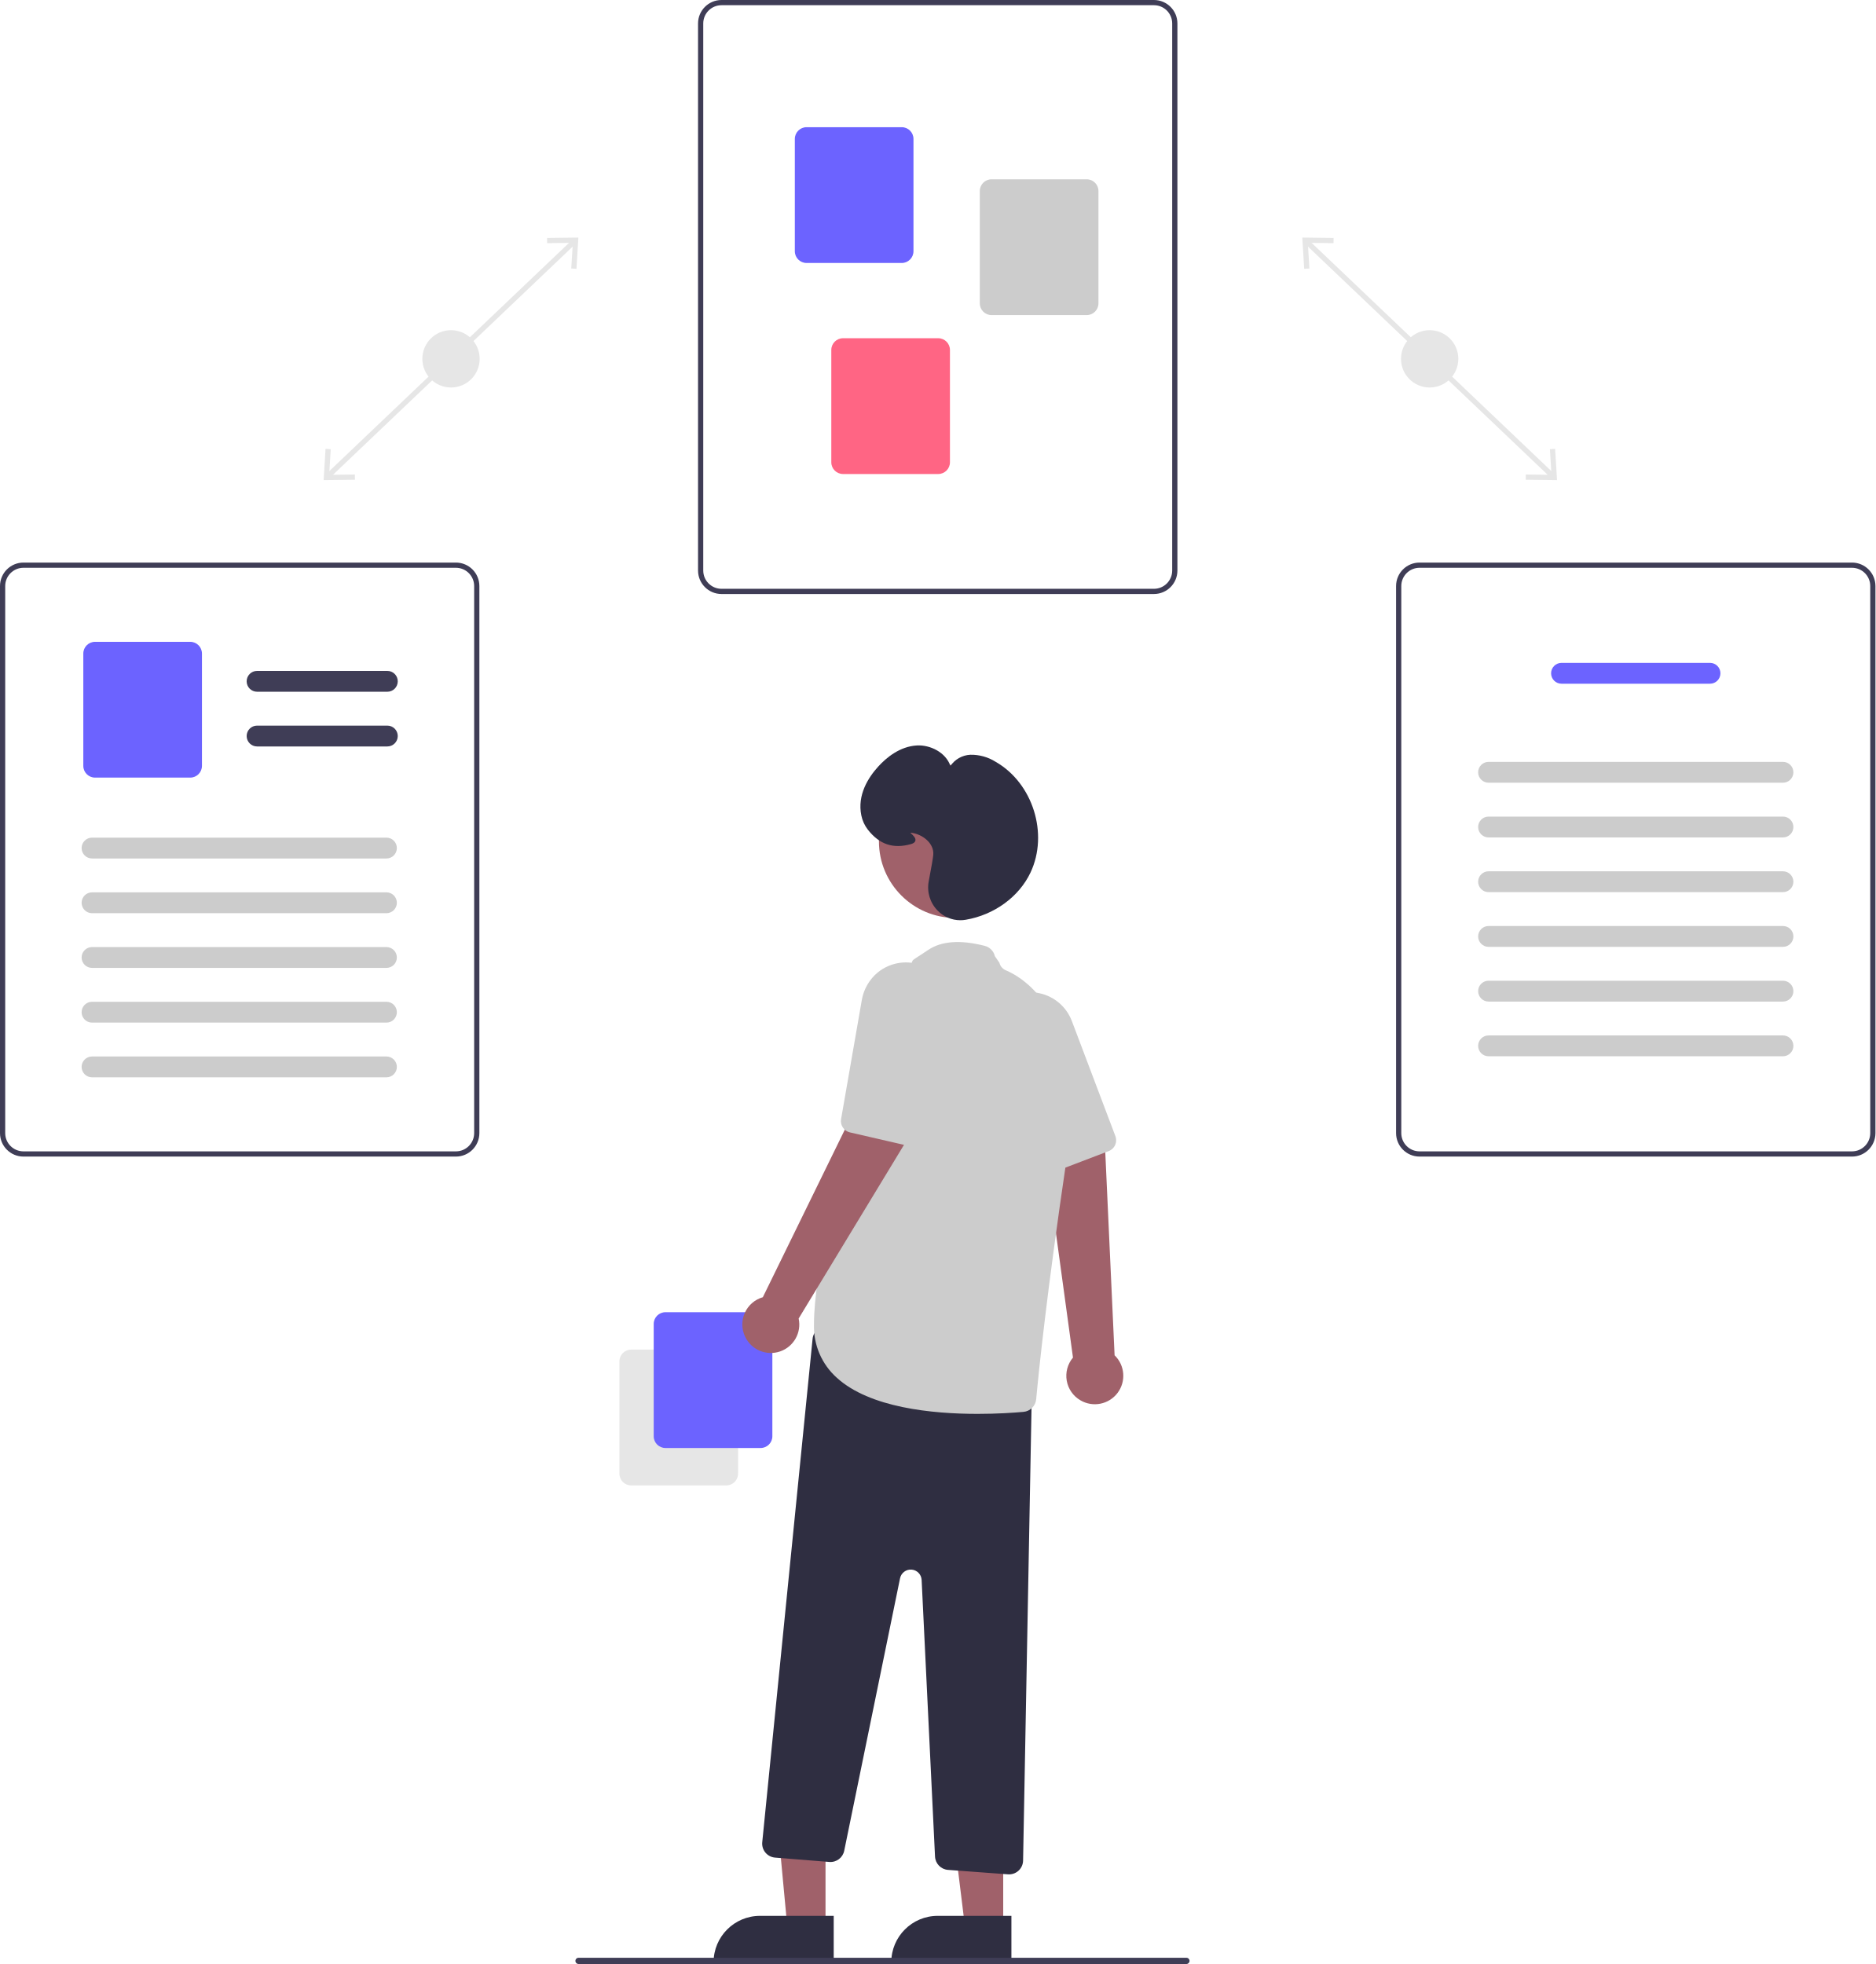
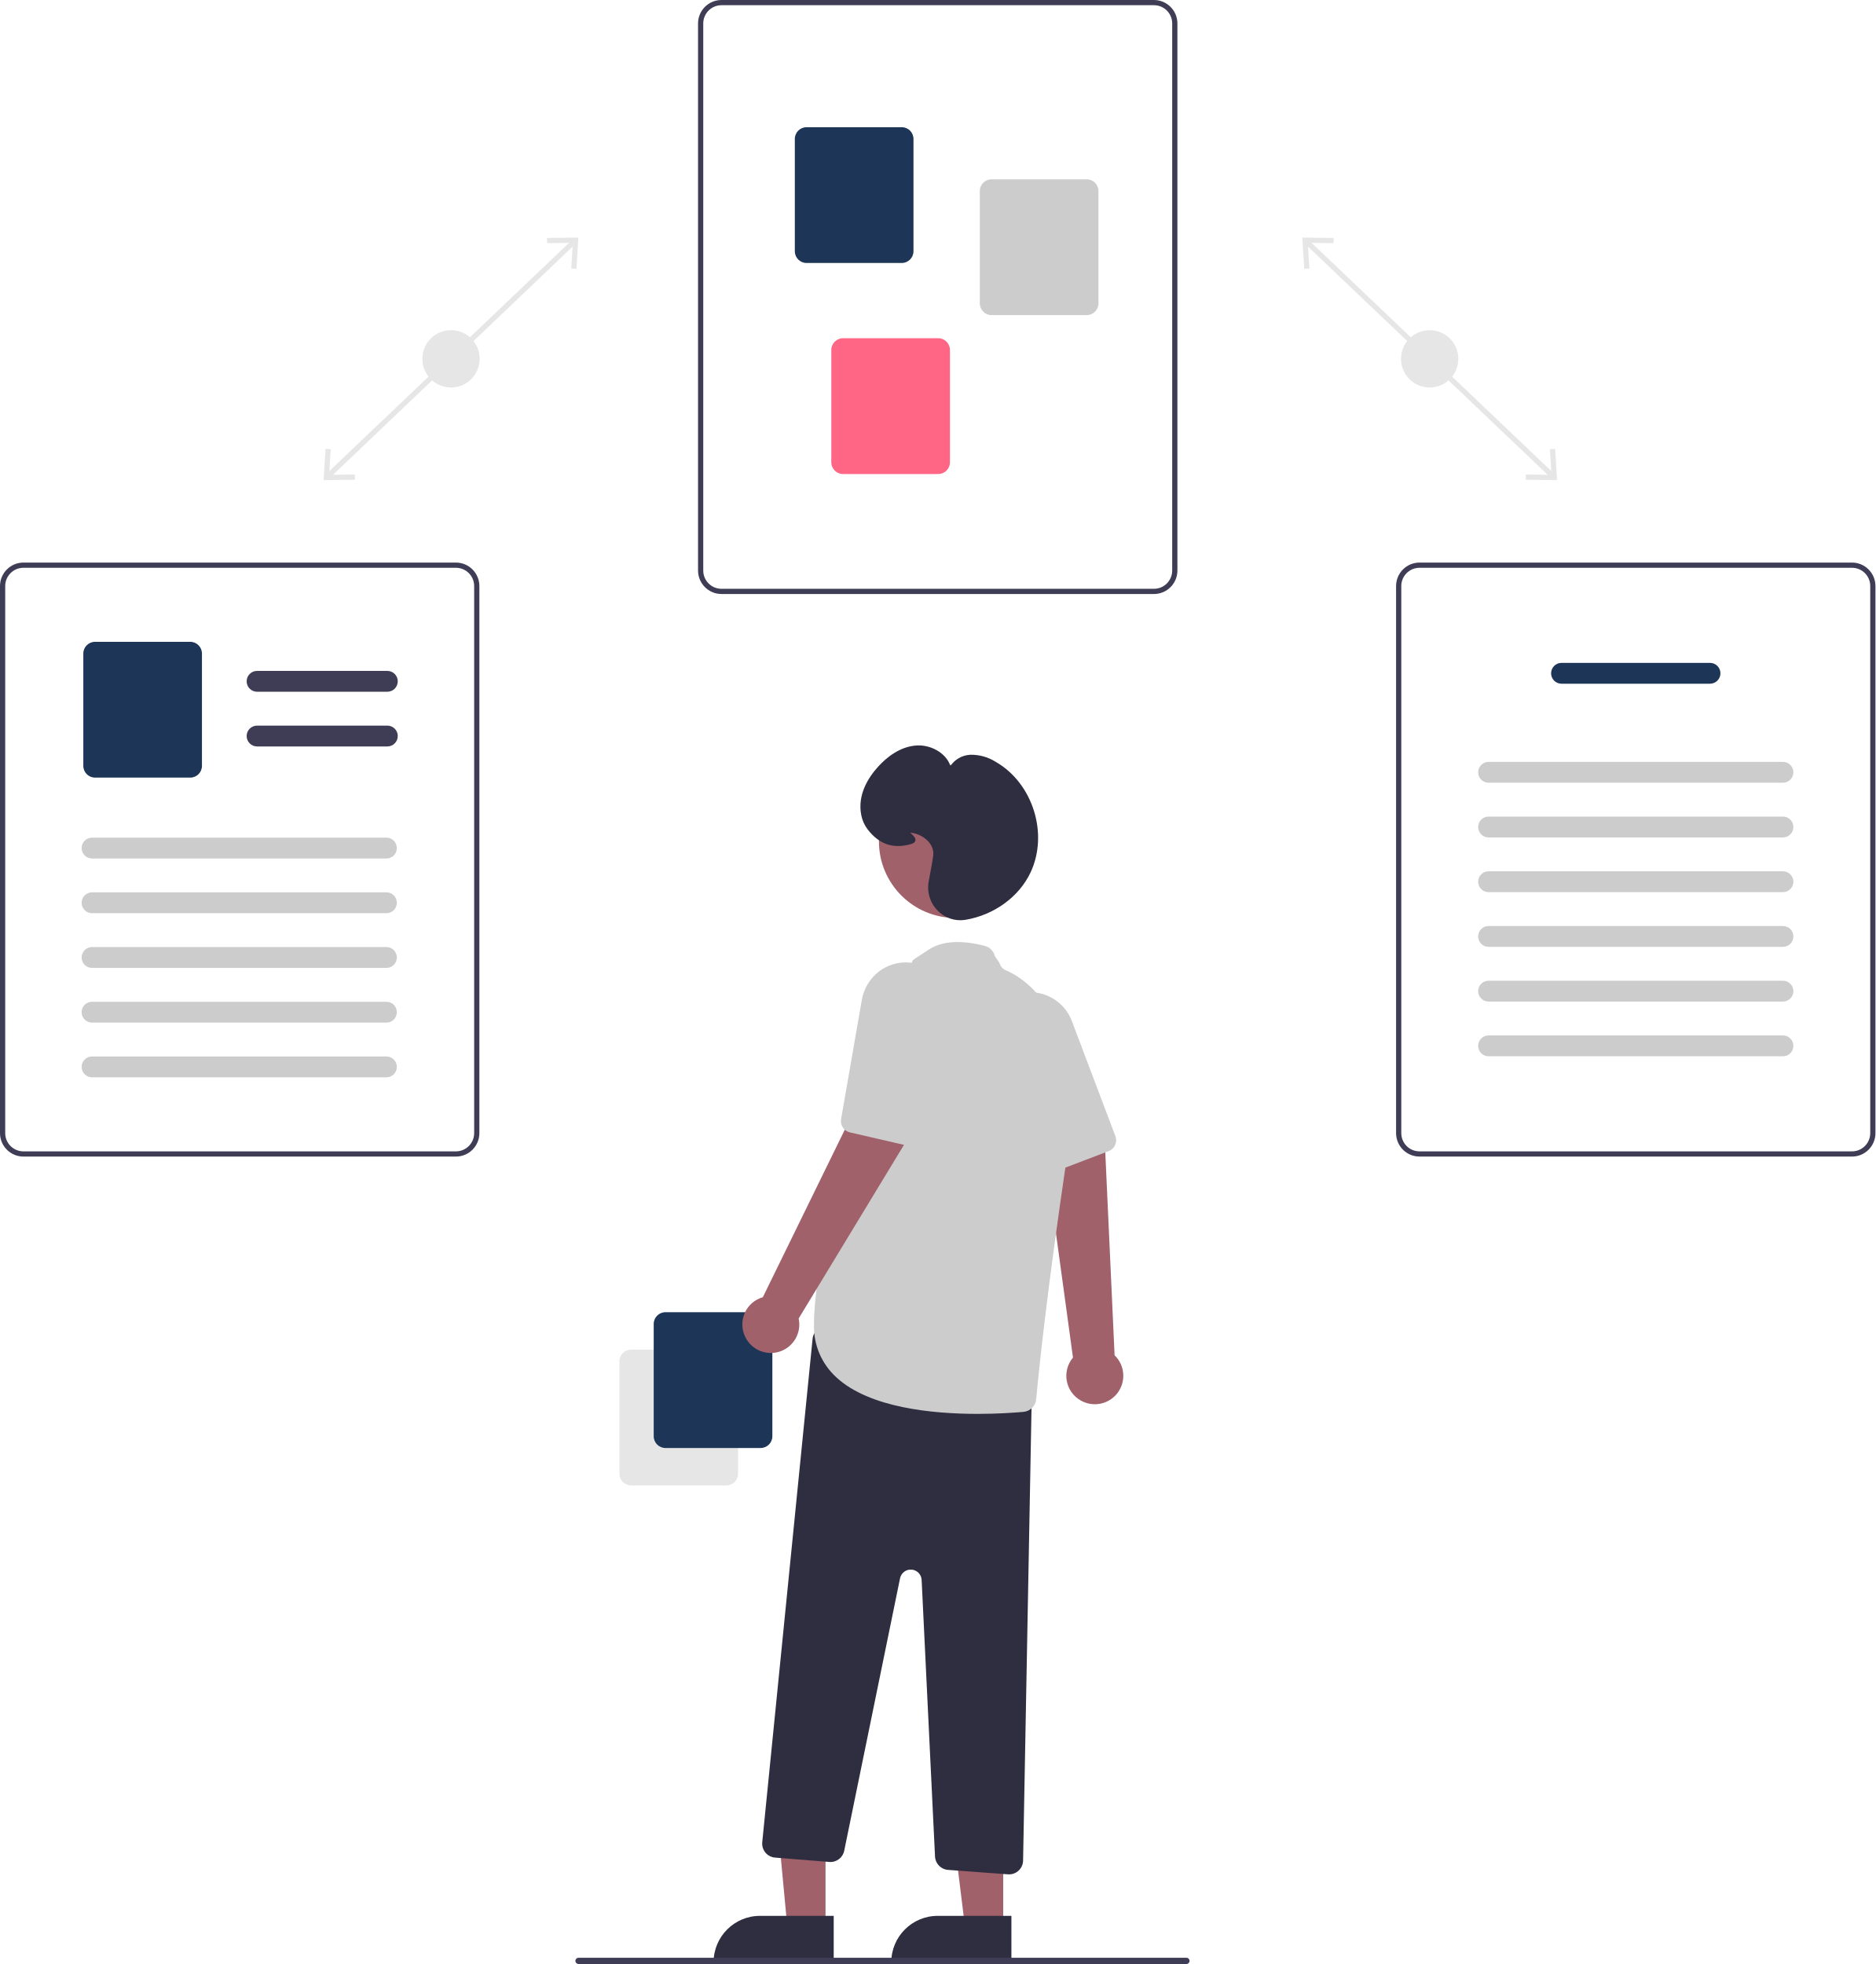
<svg xmlns="http://www.w3.org/2000/svg" data-name="Layer 1" width="601.6" height="630" viewBox="0 0 601.6 630">
  <rect x="756.964" y="195.507" width="1.672" height="109.196" transform="translate(-245.0684 491.4875) rotate(-46.40674)" fill="#e6e6e6" />
  <polygon points="498.845 143.982 497.175 144.083 497.679 152.309 489.437 152.21 489.419 153.882 499.457 154.001 498.845 143.982" fill="#e6e6e6" />
  <polygon points="427.781 76.326 427.763 77.998 419.522 77.899 420.026 86.125 418.355 86.226 417.745 76.206 427.781 76.326" fill="#e6e6e6" />
  <circle cx="458.6" cy="115.105" r="9.193" fill="#e6e6e6" />
  <rect x="389.274" y="249.269" width="109.196" height="1.672" transform="translate(-349.2594 240.0306) rotate(-43.59326)" fill="#e6e6e6" />
  <polygon points="103.815 154.001 113.853 153.882 113.834 152.21 105.593 152.309 106.097 144.083 104.427 143.982 103.815 154.001" fill="#e6e6e6" />
  <polygon points="185.527 76.206 184.916 86.226 183.246 86.125 183.749 77.899 175.508 77.998 175.49 76.326 185.527 76.206" fill="#e6e6e6" />
  <circle cx="144.672" cy="115.105" r="9.193" fill="#e6e6e6" />
  <path d="M669.364,325.543H530.636a7.53,7.53,0,0,1-7.521-7.521v-175.5A7.53,7.53,0,0,1,530.636,135H669.364a7.53,7.53,0,0,1,7.521,7.521v175.5A7.53,7.53,0,0,1,669.364,325.543ZM530.636,136.671a5.857,5.857,0,0,0-5.85,5.85v175.5a5.857,5.857,0,0,0,5.85,5.85H669.364a5.857,5.857,0,0,0,5.85-5.85v-175.5a5.857,5.857,0,0,0-5.85-5.85Z" transform="translate(-299.2 -135)" fill="#3f3d56" />
-   <path d="M588.46,219.358h-30.537a3.765,3.765,0,0,1-3.761-3.761V179.562a3.765,3.765,0,0,1,3.761-3.761h30.537a3.765,3.765,0,0,1,3.761,3.761v36.036A3.765,3.765,0,0,1,588.46,219.358Z" transform="translate(-299.2 -135)" fill="#6c63ff" />
+   <path d="M588.46,219.358h-30.537a3.765,3.765,0,0,1-3.761-3.761V179.562a3.765,3.765,0,0,1,3.761-3.761h30.537a3.765,3.765,0,0,1,3.761,3.761v36.036A3.765,3.765,0,0,1,588.46,219.358Z" transform="translate(-299.2 -135)" fill="#1d3557" />
  <path d="M647.796,236.073h-30.537a3.765,3.765,0,0,1-3.761-3.761V196.276a3.765,3.765,0,0,1,3.761-3.761h30.537a3.765,3.765,0,0,1,3.761,3.761V232.312A3.765,3.765,0,0,1,647.796,236.073Z" transform="translate(-299.2 -135)" fill="#ccc" />
  <path d="M600.16,287.051h-30.537a3.765,3.765,0,0,1-3.761-3.761V247.255a3.765,3.765,0,0,1,3.761-3.761h30.537a3.765,3.765,0,0,1,3.761,3.761v36.036A3.765,3.765,0,0,1,600.16,287.051Z" transform="translate(-299.2 -135)" fill="#ff6584" />
  <path d="M893.279,506H754.55a7.53,7.53,0,0,1-7.521-7.521v-175.5a7.53,7.53,0,0,1,7.521-7.521H893.279A7.53,7.53,0,0,1,900.8,322.979v175.5A7.53,7.53,0,0,1,893.279,506ZM754.55,317.129a5.857,5.857,0,0,0-5.85,5.85v175.5a5.857,5.857,0,0,0,5.85,5.85H893.279a5.857,5.857,0,0,0,5.85-5.85v-175.5a5.857,5.857,0,0,0-5.85-5.85Z" transform="translate(-299.2 -135)" fill="#3f3d56" />
-   <path d="M847.732,354.318H800.096a3.343,3.343,0,0,1,0-6.686h47.636a3.343,3.343,0,0,1,0,6.686Z" transform="translate(-299.2 -135)" fill="#6c63ff" />
+   <path d="M847.732,354.318H800.096a3.343,3.343,0,0,1,0-6.686h47.636a3.343,3.343,0,0,1,0,6.686Z" transform="translate(-299.2 -135)" fill="#1d3557" />
  <path d="M871.132,386.075H776.696a3.343,3.343,0,1,1,0-6.686h94.436a3.343,3.343,0,1,1,0,6.686Z" transform="translate(-299.2 -135)" fill="#ccc" />
  <path d="M871.132,403.625H776.696a3.343,3.343,0,1,1,0-6.686h94.436a3.343,3.343,0,1,1,0,6.686Z" transform="translate(-299.2 -135)" fill="#ccc" />
  <path d="M871.132,421.175H776.696a3.343,3.343,0,1,1,0-6.686h94.436a3.343,3.343,0,1,1,0,6.686Z" transform="translate(-299.2 -135)" fill="#ccc" />
  <path d="M871.132,438.725H776.696a3.343,3.343,0,1,1,0-6.686h94.436a3.343,3.343,0,1,1,0,6.686Z" transform="translate(-299.2 -135)" fill="#ccc" />
  <path d="M871.132,456.275H776.696a3.343,3.343,0,1,1,0-6.686h94.436a3.343,3.343,0,1,1,0,6.686Z" transform="translate(-299.2 -135)" fill="#ccc" />
  <path d="M871.132,473.825H776.696a3.343,3.343,0,1,1,0-6.686h94.436a3.343,3.343,0,1,1,0,6.686Z" transform="translate(-299.2 -135)" fill="#ccc" />
  <path d="M445.45,506H306.721A7.53,7.53,0,0,1,299.2,498.479v-175.5a7.53,7.53,0,0,1,7.521-7.521H445.45a7.53,7.53,0,0,1,7.521,7.521v175.5A7.53,7.53,0,0,1,445.45,506ZM306.721,317.129a5.857,5.857,0,0,0-5.85,5.85v175.5a5.857,5.857,0,0,0,5.85,5.85H445.45a5.857,5.857,0,0,0,5.85-5.85v-175.5a5.857,5.857,0,0,0-5.85-5.85Z" transform="translate(-299.2 -135)" fill="#3f3d56" />
  <path d="M423.448,356.893H381.663a3.343,3.343,0,0,1,0-6.686h41.786a3.343,3.343,0,1,1,0,6.686Z" transform="translate(-299.2 -135)" fill="#3f3d56" />
  <path d="M423.448,374.443H381.663a3.343,3.343,0,0,1,0-6.686h41.786a3.343,3.343,0,1,1,0,6.686Z" transform="translate(-299.2 -135)" fill="#3f3d56" />
-   <path d="M360.222,384.436h-30.537a3.765,3.765,0,0,1-3.761-3.761V344.639a3.765,3.765,0,0,1,3.761-3.761h30.537a3.765,3.765,0,0,1,3.761,3.761v36.036A3.765,3.765,0,0,1,360.222,384.436Z" transform="translate(-299.2 -135)" fill="#6c63ff" />
+   <path d="M360.222,384.436h-30.537a3.765,3.765,0,0,1-3.761-3.761V344.639a3.765,3.765,0,0,1,3.761-3.761h30.537a3.765,3.765,0,0,1,3.761,3.761v36.036A3.765,3.765,0,0,1,360.222,384.436Z" transform="translate(-299.2 -135)" fill="#1d3557" />
  <path d="M423.159,410.378H328.723a3.343,3.343,0,1,1,0-6.686H423.159a3.343,3.343,0,1,1,0,6.686Z" transform="translate(-299.2 -135)" fill="#ccc" />
  <path d="M423.159,427.928H328.723a3.343,3.343,0,1,1,0-6.686H423.159a3.343,3.343,0,1,1,0,6.686Z" transform="translate(-299.2 -135)" fill="#ccc" />
  <path d="M423.159,445.478H328.723a3.343,3.343,0,1,1,0-6.686H423.159a3.343,3.343,0,1,1,0,6.686Z" transform="translate(-299.2 -135)" fill="#ccc" />
  <path d="M423.159,463.028H328.723a3.343,3.343,0,1,1,0-6.686H423.159a3.343,3.343,0,1,1,0,6.686Z" transform="translate(-299.2 -135)" fill="#ccc" />
  <path d="M423.159,480.578H328.723a3.343,3.343,0,1,1,0-6.686H423.159a3.343,3.343,0,1,1,0,6.686Z" transform="translate(-299.2 -135)" fill="#ccc" />
  <path d="M497.895,607.719V571.683a3.765,3.765,0,0,1,3.761-3.761h30.537a3.765,3.765,0,0,1,3.761,3.761v36.036a3.765,3.765,0,0,1-3.761,3.761h-30.537A3.765,3.765,0,0,1,497.895,607.719Z" transform="translate(-299.2 -135)" fill="#e6e6e6" />
-   <path d="M508.895,595.719V559.683a3.765,3.765,0,0,1,3.761-3.761h30.537a3.765,3.765,0,0,1,3.761,3.761v36.036a3.765,3.765,0,0,1-3.761,3.761h-30.537A3.765,3.765,0,0,1,508.895,595.719Z" transform="translate(-299.2 -135)" fill="#6c63ff" />
+   <path d="M508.895,595.719V559.683a3.765,3.765,0,0,1,3.761-3.761h30.537a3.765,3.765,0,0,1,3.761,3.761v36.036a3.765,3.765,0,0,1-3.761,3.761h-30.537A3.765,3.765,0,0,1,508.895,595.719Z" transform="translate(-299.2 -135)" fill="#1d3557" />
  <path d="M645.784,584.188a9.078,9.078,0,0,1-2.398-13.711l-9.466-69.188,19.718.968,3.096,67.486a9.127,9.127,0,0,1-10.949,14.446Z" transform="translate(-299.2 -135)" fill="#a0616a" />
  <path d="M656.344,503.179a3.705,3.705,0,0,1-1.505,1.064l-17.72,6.763a3.723,3.723,0,0,1-4.729-1.965l-15.696-35.275a14.74,14.74,0,0,1-.721-10.431,14.337,14.337,0,0,1,10.912-9.782,13.673,13.673,0,0,1,5.89.083,14.28,14.28,0,0,1,10.263,8.921l13.956,36.89A3.73,3.73,0,0,1,656.344,503.179Z" transform="translate(-299.2 -135)" fill="#ccc" />
  <polygon points="264.807 618.06 252.547 618.06 248.102 570.549 264.809 570.773 264.807 618.06" fill="#a0616a" />
  <path d="M243.79,614.557h23.644a0,0,0,0,1,0,0v14.887a0,0,0,0,1,0,0H228.903a0,0,0,0,1,0,0v0A14.887,14.887,0,0,1,243.79,614.557Z" fill="#2f2e41" />
  <polygon points="321.807 618.06 309.547 618.06 303.715 570.772 321.809 570.773 321.807 618.06" fill="#a0616a" />
  <path d="M300.79,614.557h23.644a0,0,0,0,1,0,0v14.887a0,0,0,0,1,0,0H285.903a0,0,0,0,1,0,0v0A14.887,14.887,0,0,1,300.79,614.557Z" fill="#2f2e41" />
  <path d="M622.549,736.236l-19.255-1.426a4.506,4.506,0,0,1-4.162-4.271L594.838,641.809a3.5,3.5,0,0,0-6.925-.533L570.002,728.683a4.506,4.506,0,0,1-4.767,3.582l-17.406-1.393a4.5,4.5,0,0,1-4.119-4.933L559.858,564.463a4.5,4.5,0,0,1,5.434-3.949l61.406,13.349a4.511,4.511,0,0,1,3.543,4.481L627.381,731.832a4.502,4.502,0,0,1-4.489,4.416C622.778,736.248,622.664,736.243,622.549,736.236Z" transform="translate(-299.2 -135)" fill="#2f2e41" />
  <circle cx="306.503" cy="269.888" r="24.561" fill="#a0616a" />
  <path d="M567.596,576.915a21.962,21.962,0,0,1-7.294-16.866c0-35.301,30.556-114.168,31.514-116.629.093-.593.9-.849,5.129-3.706,4.232-2.859,10.335-3.299,18.139-1.306a4.479,4.479,0,0,1,3.25,3.318l1.452,2.098a3.491,3.491,0,0,0,2.029,2.406c6.293,2.651,26.298,14.878,19.481,60.892-6.332,42.743-8.902,67.881-9.713,76.705a4.491,4.491,0,0,1-4.072,4.065c-3.086.276-8.382.644-14.689.644C598.202,588.536,578.147,586.564,567.596,576.915Z" transform="translate(-299.2 -135)" fill="#ccc" />
  <path d="M538.247,563.837a9.078,9.078,0,0,1,5.649-12.722L574.589,488.39l15.833,11.791-35.034,57.763a9.127,9.127,0,0,1-17.142,5.894Z" transform="translate(-299.2 -135)" fill="#a0616a" />
  <path d="M592.156,502.454a3.705,3.705,0,0,1-1.843.045l-18.482-4.258a3.723,3.723,0,0,1-2.832-4.266l6.623-38.038a14.74,14.74,0,0,1,5.214-9.064,14.337,14.337,0,0,1,14.511-2.043,13.673,13.673,0,0,1,4.844,3.351,14.28,14.28,0,0,1,3.551,13.127l-8.967,38.409A3.73,3.73,0,0,1,592.156,502.454Z" transform="translate(-299.2 -135)" fill="#ccc" />
  <path d="M599.953,427.079a10.584,10.584,0,0,1-2.839-9.387c.856-4.479,1.359-7.41,1.455-8.477h0c.326-3.648-3.361-6.601-7.01-7.07-.141-.018-.26-.031-.359-.039.093.091.193.184.28.267.693.651,1.556,1.462,1.351,2.298-.124.503-.584.861-1.407,1.091-5.706,1.597-10.101.131-13.831-4.616a11.026,11.026,0,0,1-2.105-4.598c-1.336-6.555,2.224-12.143,5.446-15.675,2.657-2.913,6.964-6.449,12.394-6.752,4.223-.236,9.246,2.194,10.749,6.574a8.159,8.159,0,0,1,6.361-3.586,14.662,14.662,0,0,1,8.158,2.269c11.909,6.822,17.027,23.073,11.177,35.488-3.68,7.809-11.654,13.623-20.81,15.172a10.393,10.393,0,0,1-1.735.147A10.115,10.115,0,0,1,599.953,427.079Z" transform="translate(-299.2 -135)" fill="#2f2e41" />
  <path d="M484.779,765h195a1,1,0,0,0,0-2h-195a1,1,0,1,0,0,2Z" transform="translate(-299.2 -135)" fill="#3f3d56" />
</svg>
